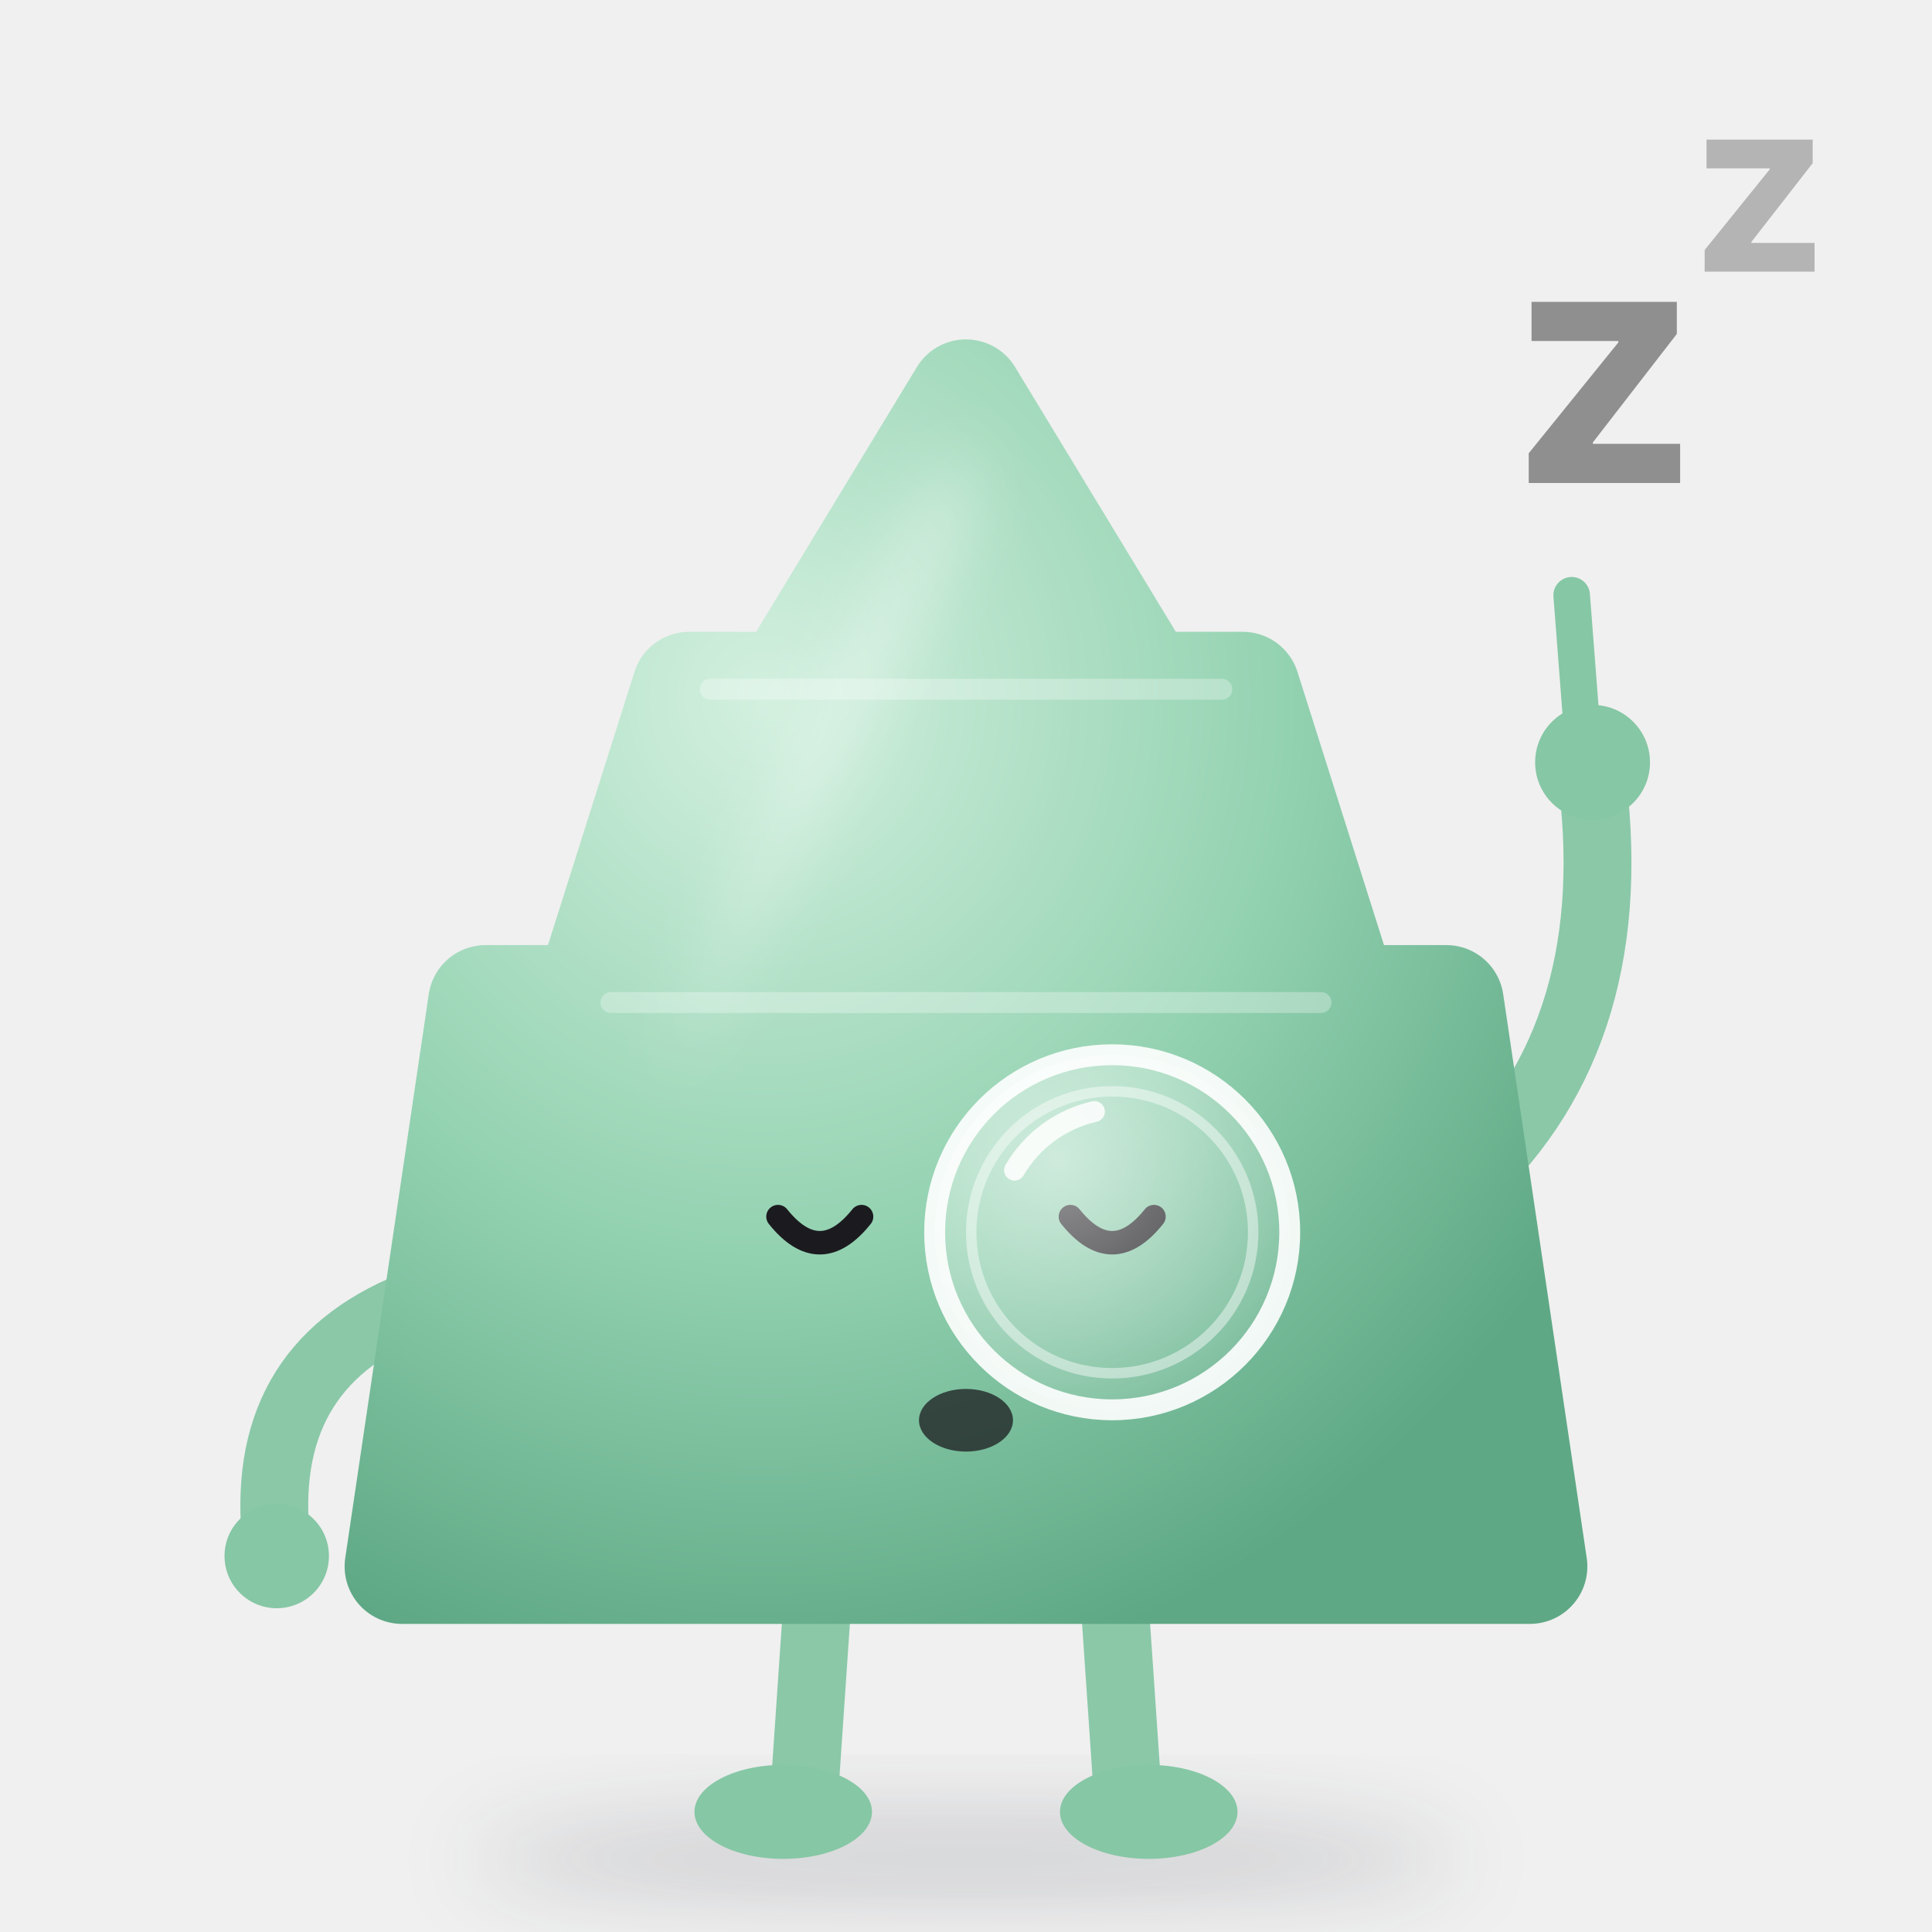
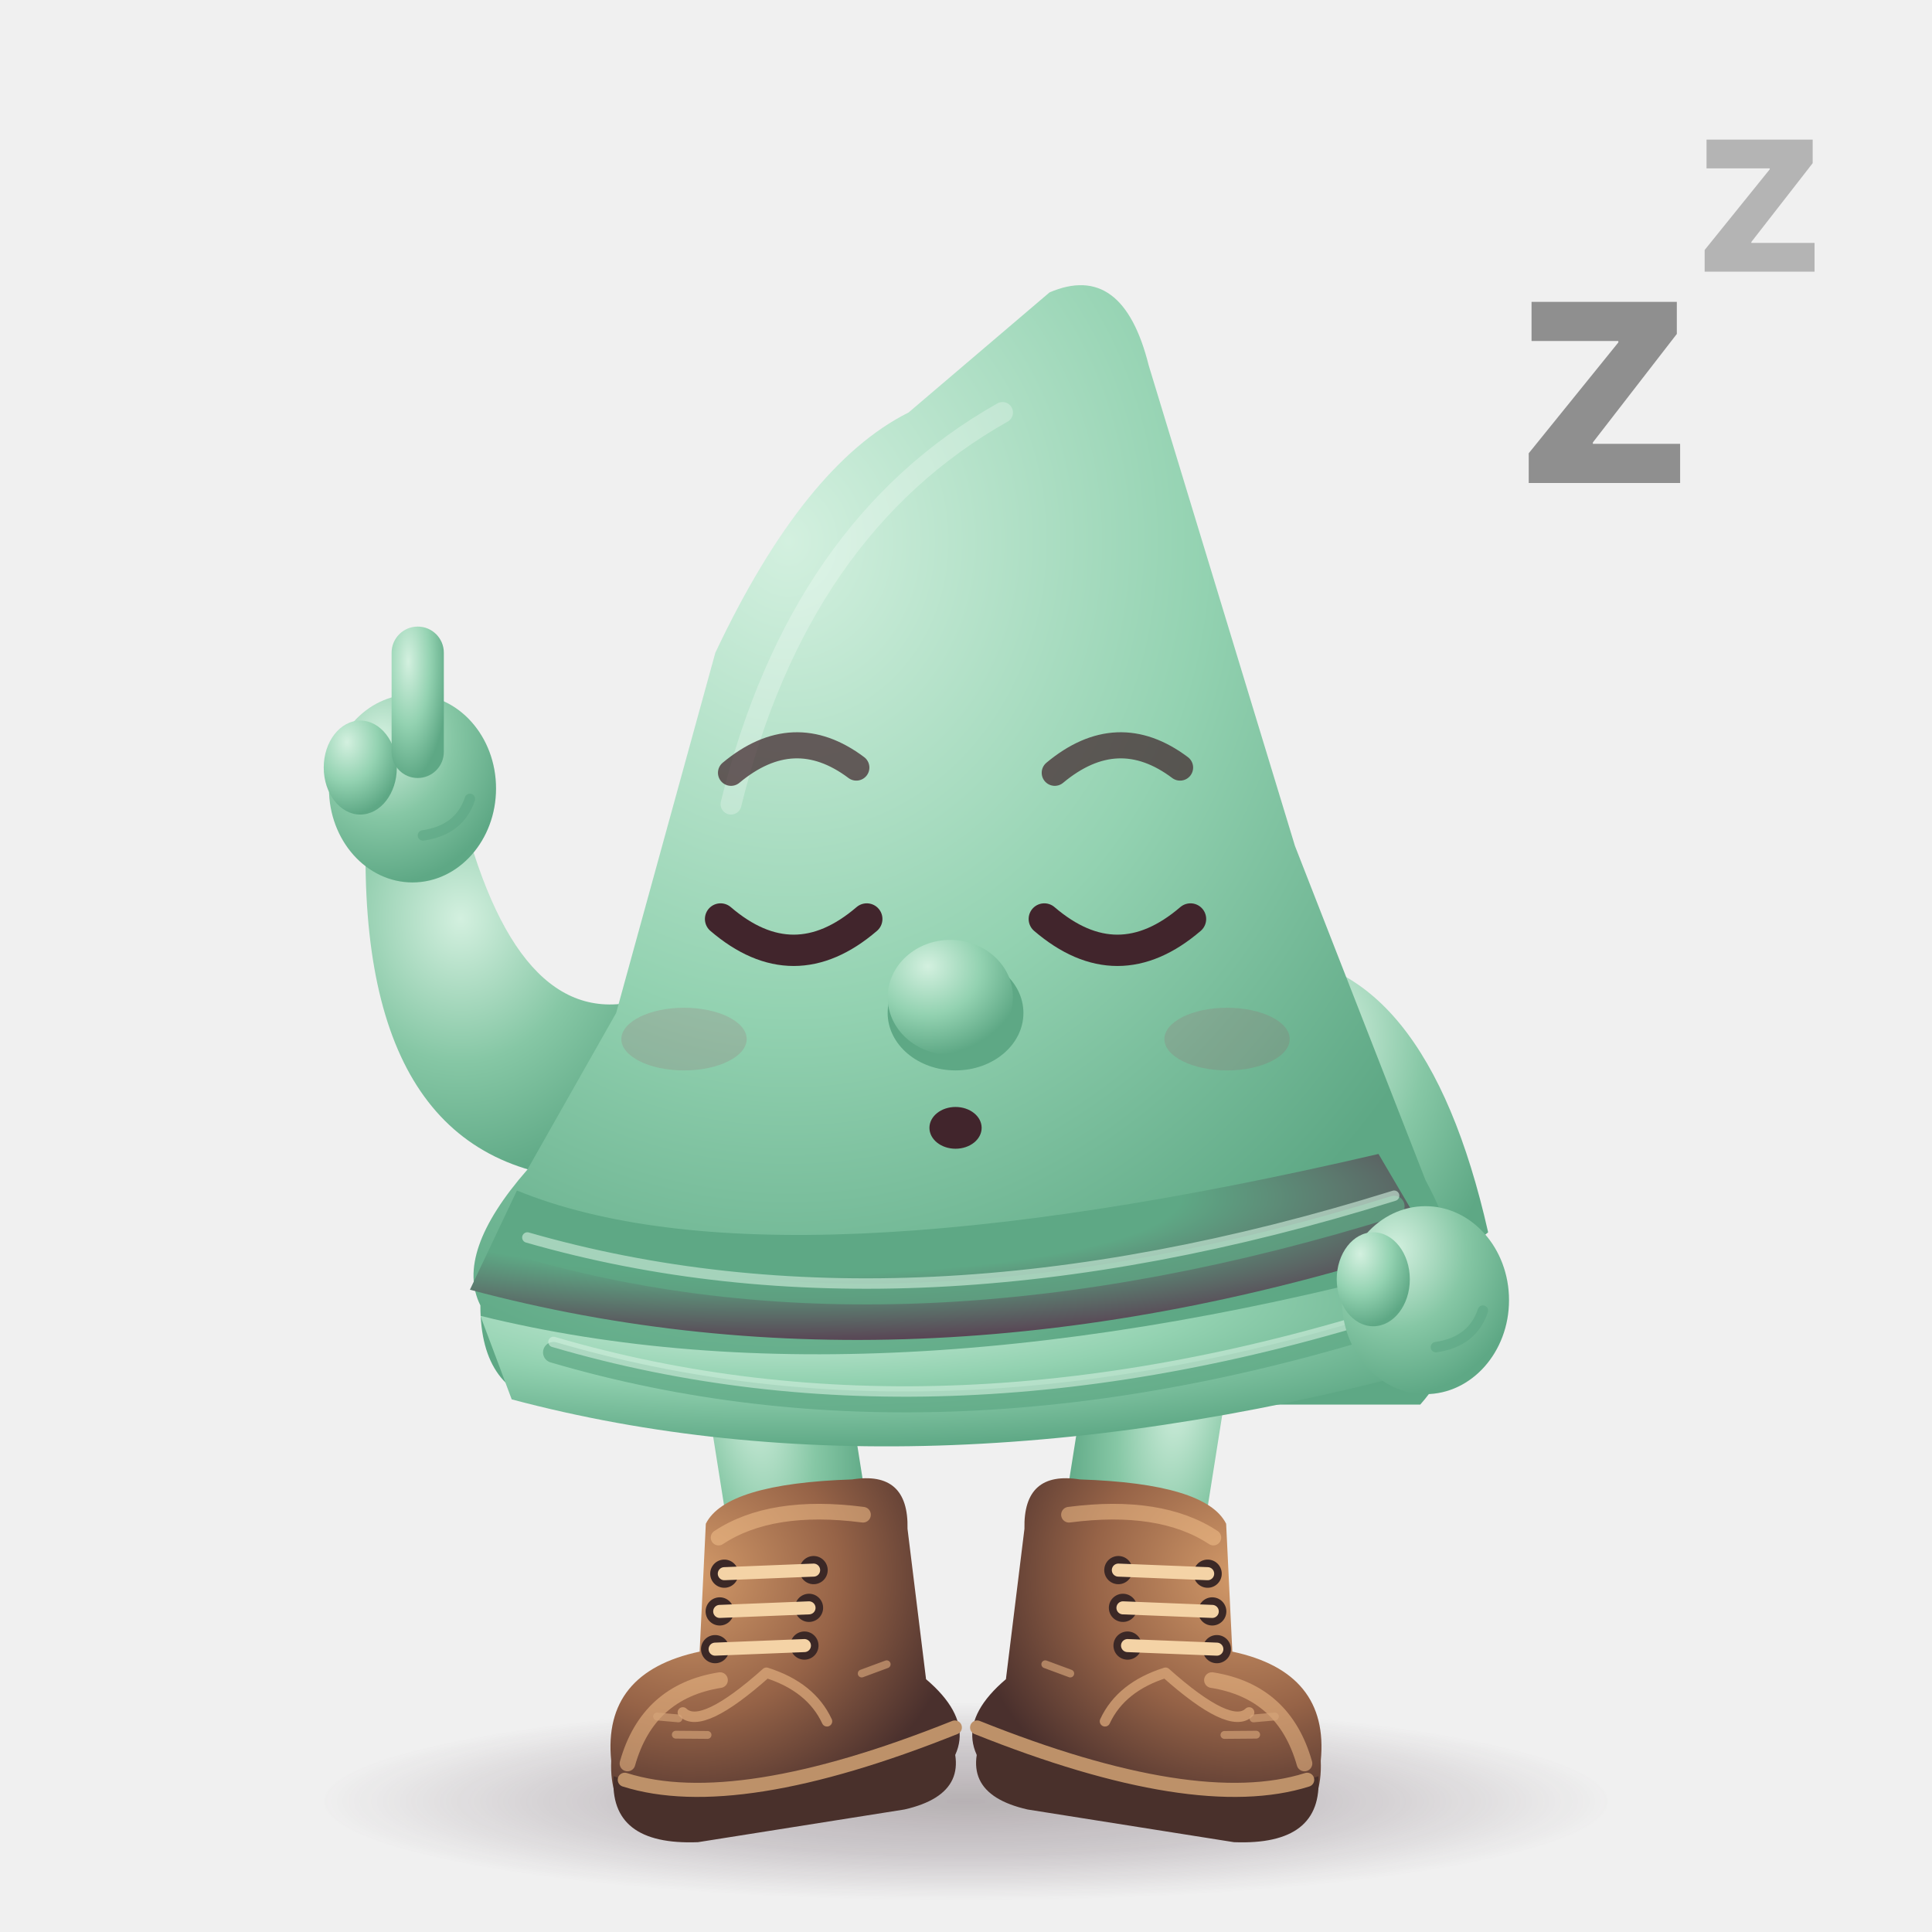
<svg xmlns="http://www.w3.org/2000/svg" viewBox="0 0 64 64" width="160" height="160" role="img" aria-label="Machu, Market researcher, dropped">
  <defs>
-     <radialGradient id="sm-machu-b" cx="32%" cy="26%" r="85%">
+     <radialGradient id="sm-machu-clay" cx="32%" cy="23%" r="78%">
      <stop offset="0" stop-color="#D3F0DF" />
-       <stop offset=".55" stop-color="#93D2B1" />
+       <stop offset="0.54" stop-color="#93D2B1" />
      <stop offset="1" stop-color="#5EA885" />
    </radialGradient>
-     <radialGradient id="sm-machu-l" cx="35%" cy="30%" r="75%">
-       <stop offset="0" stop-color="#fff" stop-opacity=".55" />
-       <stop offset="1" stop-color="#fff" stop-opacity=".08" />
+     <radialGradient id="sm-machu-arm" cx="32%" cy="23%" r="78%">
+       <stop offset="0" stop-color="#D3F0DF" />
+       <stop offset="0.54" stop-color="#86C7A5" />
+       <stop offset="1" stop-color="#5EA885" />
    </radialGradient>
-     <filter id="sm-machu-f" x="-20%" y="-20%" width="140%" height="140%">
-       <feGaussianBlur stdDeviation="6" />
-     </filter>
-     <filter id="sm-machu-s" x="-50%" y="-50%" width="200%" height="200%">
-       <feGaussianBlur stdDeviation="8" />
-     </filter>
+     <radialGradient id="sm-machu-recess" cx="32%" cy="23%" r="78%">
+       <stop offset="0" stop-color="#5EA885" />
+       <stop offset="0.54" stop-color="#5EA885" />
+       <stop offset="1" stop-color="#594454" />
+     </radialGradient>
+     <radialGradient id="sm-machu-boot" cx="32%" cy="23%" r="78%">
+       <stop offset="0" stop-color="#d39a69" />
+       <stop offset="0.54" stop-color="#966347" />
+       <stop offset="1" stop-color="#4a302d" />
+     </radialGradient>
+     <radialGradient id="sm-machu-wood" cx="32%" cy="23%" r="78%">
+       <stop offset="0" stop-color="#ffe0a6" />
+       <stop offset="0.54" stop-color="#bb8051" />
+       <stop offset="1" stop-color="#774231" />
+     </radialGradient>
+     <radialGradient id="sm-machu-gold" cx="32%" cy="23%" r="78%">
+       <stop offset="0" stop-color="#fff5bb" />
+       <stop offset="0.54" stop-color="#ebba54" />
+       <stop offset="1" stop-color="#aa612e" />
+     </radialGradient>
+     <radialGradient id="sm-machu-red" cx="32%" cy="23%" r="78%">
+       <stop offset="0" stop-color="#ffb3a4" />
+       <stop offset="0.54" stop-color="#e47065" />
+       <stop offset="1" stop-color="#a53247" />
+     </radialGradient>
+     <radialGradient id="sm-machu-white" cx="32%" cy="23%" r="78%">
+       <stop offset="0" stop-color="#fffef9" />
+       <stop offset="0.54" stop-color="#fff6e8" />
+       <stop offset="1" stop-color="#c9a8a5" />
+     </radialGradient>
+     <radialGradient id="sm-machu-iris" cx="32%" cy="23%" r="78%">
+       <stop offset="0" stop-color="#d9ab73" />
+       <stop offset="0.54" stop-color="#905837" />
+       <stop offset="1" stop-color="#4b2b29" />
+     </radialGradient>
+     <radialGradient id="sm-machu-floor">
+       <stop stop-color="#38252e" stop-opacity=".31" />
+       <stop offset=".55" stop-color="#483442" stop-opacity=".2" />
+       <stop offset="1" stop-color="#483442" stop-opacity="0" />
+     </radialGradient>
  </defs>
  <g transform="scale(0.17297) translate(35 0)">
-     <ellipse cx="150" cy="356" rx="95" ry="10" fill="#1B2430" opacity=".14" filter="url(#sm-machu-s)" />
-     <path d="M122 300 L119 344" fill="none" stroke="#86C7A5" stroke-width="13" stroke-linecap="round" stroke-linejoin="round" opacity=".96" />
-     <path d="M178 300 L181 344" fill="none" stroke="#86C7A5" stroke-width="13" stroke-linecap="round" stroke-linejoin="round" opacity=".96" />
-     <ellipse cx="115" cy="347" rx="17" ry="9" fill="#86C7A5" />
-     <ellipse cx="185" cy="347" rx="17" ry="9" fill="#86C7A5" />
-     <path d="M44 250 Q14 262 18 296" fill="none" stroke="#86C7A5" stroke-width="13" stroke-linecap="round" stroke-linejoin="round" opacity=".96" />
-     <circle cx="18" cy="298" r="10" fill="#86C7A5" />
-     <path d="M244 228 Q276 200 270 150" fill="none" stroke="#86C7A5" stroke-width="13" stroke-linecap="round" stroke-linejoin="round" opacity=".96" />
-     <g transform="translate(270 146)">
-       <circle r="11" fill="#86C7A5" />
-       <path d="M-2 -6 L-4 -32" stroke="#86C7A5" stroke-width="7" stroke-linecap="round" />
+     <ellipse cx="150" cy="345" rx="123" ry="19" fill="url(#sm-machu-floor)" />
+     <g transform="translate(119 302) rotate(-9) scale(1 1)">
+       <rect x="-13" y="-53" width="27" height="71" rx="13" fill="url(#sm-machu-arm)" />
+       <path d="M-17-13Q-12-20 12-17Q23-17 21-6L20 23Q32 37 14 45H-27Q-45 44-42 29Q-41 12-22 11Z" fill="url(#sm-machu-boot)" />
+       <path d="M-42 32Q-24 42 22 32Q27 46 12 47H-28Q-45 45-42 32Z" fill="#49302b" />
+       <path d="M-40 33Q-20 43 24 33" fill="none" stroke="#bd9169" stroke-width="2.7" stroke-linecap="round" stroke-linejoin="round" />
+       <path d="M-39 30Q-33 17-19 17M-15-10Q-4-15 13-10" fill="none" stroke="#f1bd89" stroke-width="3" opacity="0.55" stroke-linecap="round" stroke-linejoin="round" />
+       <ellipse cx="-15" cy="-3" rx="2.7" ry="2.7" fill="#3b2826" />
+       <ellipse cx="2" cy="-1" rx="2.7" ry="2.7" fill="#3b2826" />
+       <path d="M-15 -3l17 2" fill="none" stroke="#f4d3a6" stroke-width="2.5" stroke-linecap="round" stroke-linejoin="round" />
+       <ellipse cx="-17" cy="4" rx="2.7" ry="2.7" fill="#3b2826" />
+       <ellipse cx="0" cy="6" rx="2.7" ry="2.7" fill="#3b2826" />
+       <path d="M-17 4l17 2" fill="none" stroke="#f4d3a6" stroke-width="2.5" stroke-linecap="round" stroke-linejoin="round" />
+       <ellipse cx="-19" cy="11" rx="2.7" ry="2.7" fill="#3b2826" />
+       <ellipse cx="-2" cy="13" rx="2.7" ry="2.7" fill="#3b2826" />
+       <path d="M-19 11l17 2" fill="none" stroke="#f4d3a6" stroke-width="2.5" stroke-linecap="round" stroke-linejoin="round" />
+       <path d="M-10 17q-14 9-17 5M-10 17q8 4 10 11" fill="none" stroke="#dfad7d" stroke-width="2" opacity="0.7" stroke-linecap="round" stroke-linejoin="round" />
+       <path d="M-29 26l6 1m-9-5l4 1m36-3l5-1" fill="none" stroke="#d5a47a" stroke-width="1.5" opacity="0.65" stroke-linecap="round" stroke-linejoin="round" />
    </g>
-     <path d="M150 76 L184 132 L203 132 L222 192 L242 192 L258 300 L42 300 L58 192 L78 192 L97 132 L116 132 Z" fill="url(#sm-machu-b)" stroke="url(#sm-machu-b)" stroke-width="22" stroke-linejoin="round" />
-     <path d="M82 192 L218 192 M101 132 L199 132" fill="none" stroke="#fff" stroke-opacity=".3" stroke-width="4" stroke-linecap="round" stroke-linejoin="round" />
-     <path d="M150 84 Q120 130 92 210 Q118 160 150 100 Z" fill="#fff" opacity=".42" filter="url(#sm-machu-f)" />
-     <g>
-       <path d="M114 233 Q122 243 130 233" fill="none" stroke="#1B1B1F" stroke-width="4.5" stroke-linecap="round" />
-       <path d="M170 233 Q178 243 186 233" fill="none" stroke="#1B1B1F" stroke-width="4.5" stroke-linecap="round" />
+     <g transform="translate(181 302) rotate(9) scale(-1 1)">
+       <rect x="-13" y="-53" width="27" height="71" rx="13" fill="url(#sm-machu-arm)" />
+       <path d="M-17-13Q-12-20 12-17Q23-17 21-6L20 23Q32 37 14 45H-27Q-45 44-42 29Q-41 12-22 11Z" fill="url(#sm-machu-boot)" />
+       <path d="M-42 32Q-24 42 22 32Q27 46 12 47H-28Q-45 45-42 32Z" fill="#49302b" />
+       <path d="M-40 33Q-20 43 24 33" fill="none" stroke="#bd9169" stroke-width="2.7" stroke-linecap="round" stroke-linejoin="round" />
+       <path d="M-39 30Q-33 17-19 17M-15-10Q-4-15 13-10" fill="none" stroke="#f1bd89" stroke-width="3" opacity="0.55" stroke-linecap="round" stroke-linejoin="round" />
+       <ellipse cx="-15" cy="-3" rx="2.7" ry="2.7" fill="#3b2826" />
+       <ellipse cx="2" cy="-1" rx="2.7" ry="2.7" fill="#3b2826" />
+       <path d="M-15 -3l17 2" fill="none" stroke="#f4d3a6" stroke-width="2.5" stroke-linecap="round" stroke-linejoin="round" />
+       <ellipse cx="-17" cy="4" rx="2.7" ry="2.7" fill="#3b2826" />
+       <ellipse cx="0" cy="6" rx="2.7" ry="2.7" fill="#3b2826" />
+       <path d="M-17 4l17 2" fill="none" stroke="#f4d3a6" stroke-width="2.5" stroke-linecap="round" stroke-linejoin="round" />
+       <ellipse cx="-19" cy="11" rx="2.7" ry="2.7" fill="#3b2826" />
+       <ellipse cx="-2" cy="13" rx="2.7" ry="2.7" fill="#3b2826" />
+       <path d="M-19 11l17 2" fill="none" stroke="#f4d3a6" stroke-width="2.5" stroke-linecap="round" stroke-linejoin="round" />
+       <path d="M-10 17q-14 9-17 5M-10 17q8 4 10 11" fill="none" stroke="#dfad7d" stroke-width="2" opacity="0.7" stroke-linecap="round" stroke-linejoin="round" />
+       <path d="M-29 26l6 1m-9-5l4 1m36-3l5-1" fill="none" stroke="#d5a47a" stroke-width="1.5" opacity="0.65" stroke-linecap="round" stroke-linejoin="round" />
    </g>
-     <circle cx="178" cy="236" r="34" fill="url(#sm-machu-l)" stroke="#fff" stroke-opacity=".9" stroke-width="4" />
-     <circle cx="178" cy="236" r="27" fill="none" stroke="#fff" stroke-opacity=".45" stroke-width="2" />
-     <path d="M159.3 224.1 A23.8 23.8 0 0 1 174.6 212.88" fill="none" stroke="#fff" stroke-width="4" stroke-linecap="round" opacity=".85" />
-     <ellipse cx="150" cy="272" rx="9" ry="6" fill="#1B1B1F" opacity=".75" />
+     <path d="M92 190Q67 201 55 161L35 164Q35 227 83 226Z" fill="url(#sm-machu-arm)" />
+     <path d="M207 183Q238 183 250 236L232 251Q219 209 204 222Z" fill="url(#sm-machu-arm)" />
+     <path d="M57 250Q52 240 66 224L83 194L102 125Q119 89 139 79L166 56Q180 50 185 70L213 162L238 226Q252 252 237 269H71Q57 267 57 250Z" fill="url(#sm-machu-clay)" />
+     <path d="M105 154Q118 101 157 79" fill="none" stroke="white" stroke-width="4" opacity="0.26" stroke-linecap="round" stroke-linejoin="round" />
+     <path d="M64 228Q113 248 229 221L239 238Q141 270 55 247Z" fill="url(#sm-machu-recess)" />
+     <path d="M57 252Q134 271 243 241L243 261Q142 289 63 268Z" fill="url(#sm-machu-clay)" />
+     <path d="M66 239Q139 260 232 231M71 259Q146 281 235 252" fill="none" stroke="#5EA885" stroke-width="4" opacity="0.73" stroke-linecap="round" stroke-linejoin="round" />
+     <g transform="translate(0 -2)">
+       <path d="M66 239Q139 260 232 231M71 259Q146 281 235 252" fill="none" stroke="#D3F0DF" stroke-width="2" opacity="0.6" stroke-linecap="round" stroke-linejoin="round" />
+     </g>
+     <ellipse cx="44" cy="151" rx="16" ry="18" fill="url(#sm-machu-arm)" />
+     <ellipse cx="34" cy="147" rx="7" ry="9" fill="url(#sm-machu-clay)" />
+     <rect x="40" y="120" width="10" height="29" rx="5" fill="url(#sm-machu-clay)" />
+     <path d="M46 160q7 -1 9 -7" fill="none" stroke="#5EA885" stroke-width="2" opacity="0.65" stroke-linecap="round" stroke-linejoin="round" />
+     <g transform="translate(148 176)">
+       <ellipse cx="-52" cy="23" rx="12" ry="6" fill="#a63655" opacity=".15" />
+       <ellipse cx="52" cy="23" rx="12" ry="6" fill="#a63655" opacity=".15" />
+       <g>
+         <g transform="translate(-31 0)">
+           <path d="M-12 -28Q0 -38 12 -29" fill="none" stroke="#41252C" stroke-width="5" opacity="0.72" stroke-linecap="round" stroke-linejoin="round" />
+           <path d="M-14 0Q0 12 14 0" fill="none" stroke="#41252C" stroke-width="6" stroke-linecap="round" stroke-linejoin="round" />
+         </g>
+         <g transform="translate(31 0)">
+           <path d="M-12 -28Q0 -38 12 -29" fill="none" stroke="#41252C" stroke-width="5" opacity="0.72" stroke-linecap="round" stroke-linejoin="round" />
+           <path d="M-14 0Q0 12 14 0" fill="none" stroke="#41252C" stroke-width="6" stroke-linecap="round" stroke-linejoin="round" />
+         </g>
+       </g>
+       <ellipse cx="0" cy="18" rx="13" ry="11" fill="#5EA885" />
+       <ellipse cx="-1" cy="15" rx="12" ry="11" fill="url(#sm-machu-clay)" />
+       <ellipse cx="0" cy="40" rx="5" ry="4" fill="#41252C" />
+     </g>
+     <ellipse cx="238" cy="249" rx="16" ry="18" fill="url(#sm-machu-arm)" />
+     <ellipse cx="228" cy="245" rx="7" ry="9" fill="url(#sm-machu-clay)" />
+     <path d="M240 258q7 -1 9 -7" fill="none" stroke="#5EA885" stroke-width="2" opacity="0.65" stroke-linecap="round" stroke-linejoin="round" />
  </g>
  <text x="50" y="16" font-family="Inter,system-ui,sans-serif" font-size="11" font-weight="700" fill="#8f8f8f">z</text>
  <text x="56" y="9" font-family="Inter,system-ui,sans-serif" font-size="8" font-weight="700" fill="#b4b4b4">z</text>
</svg>
